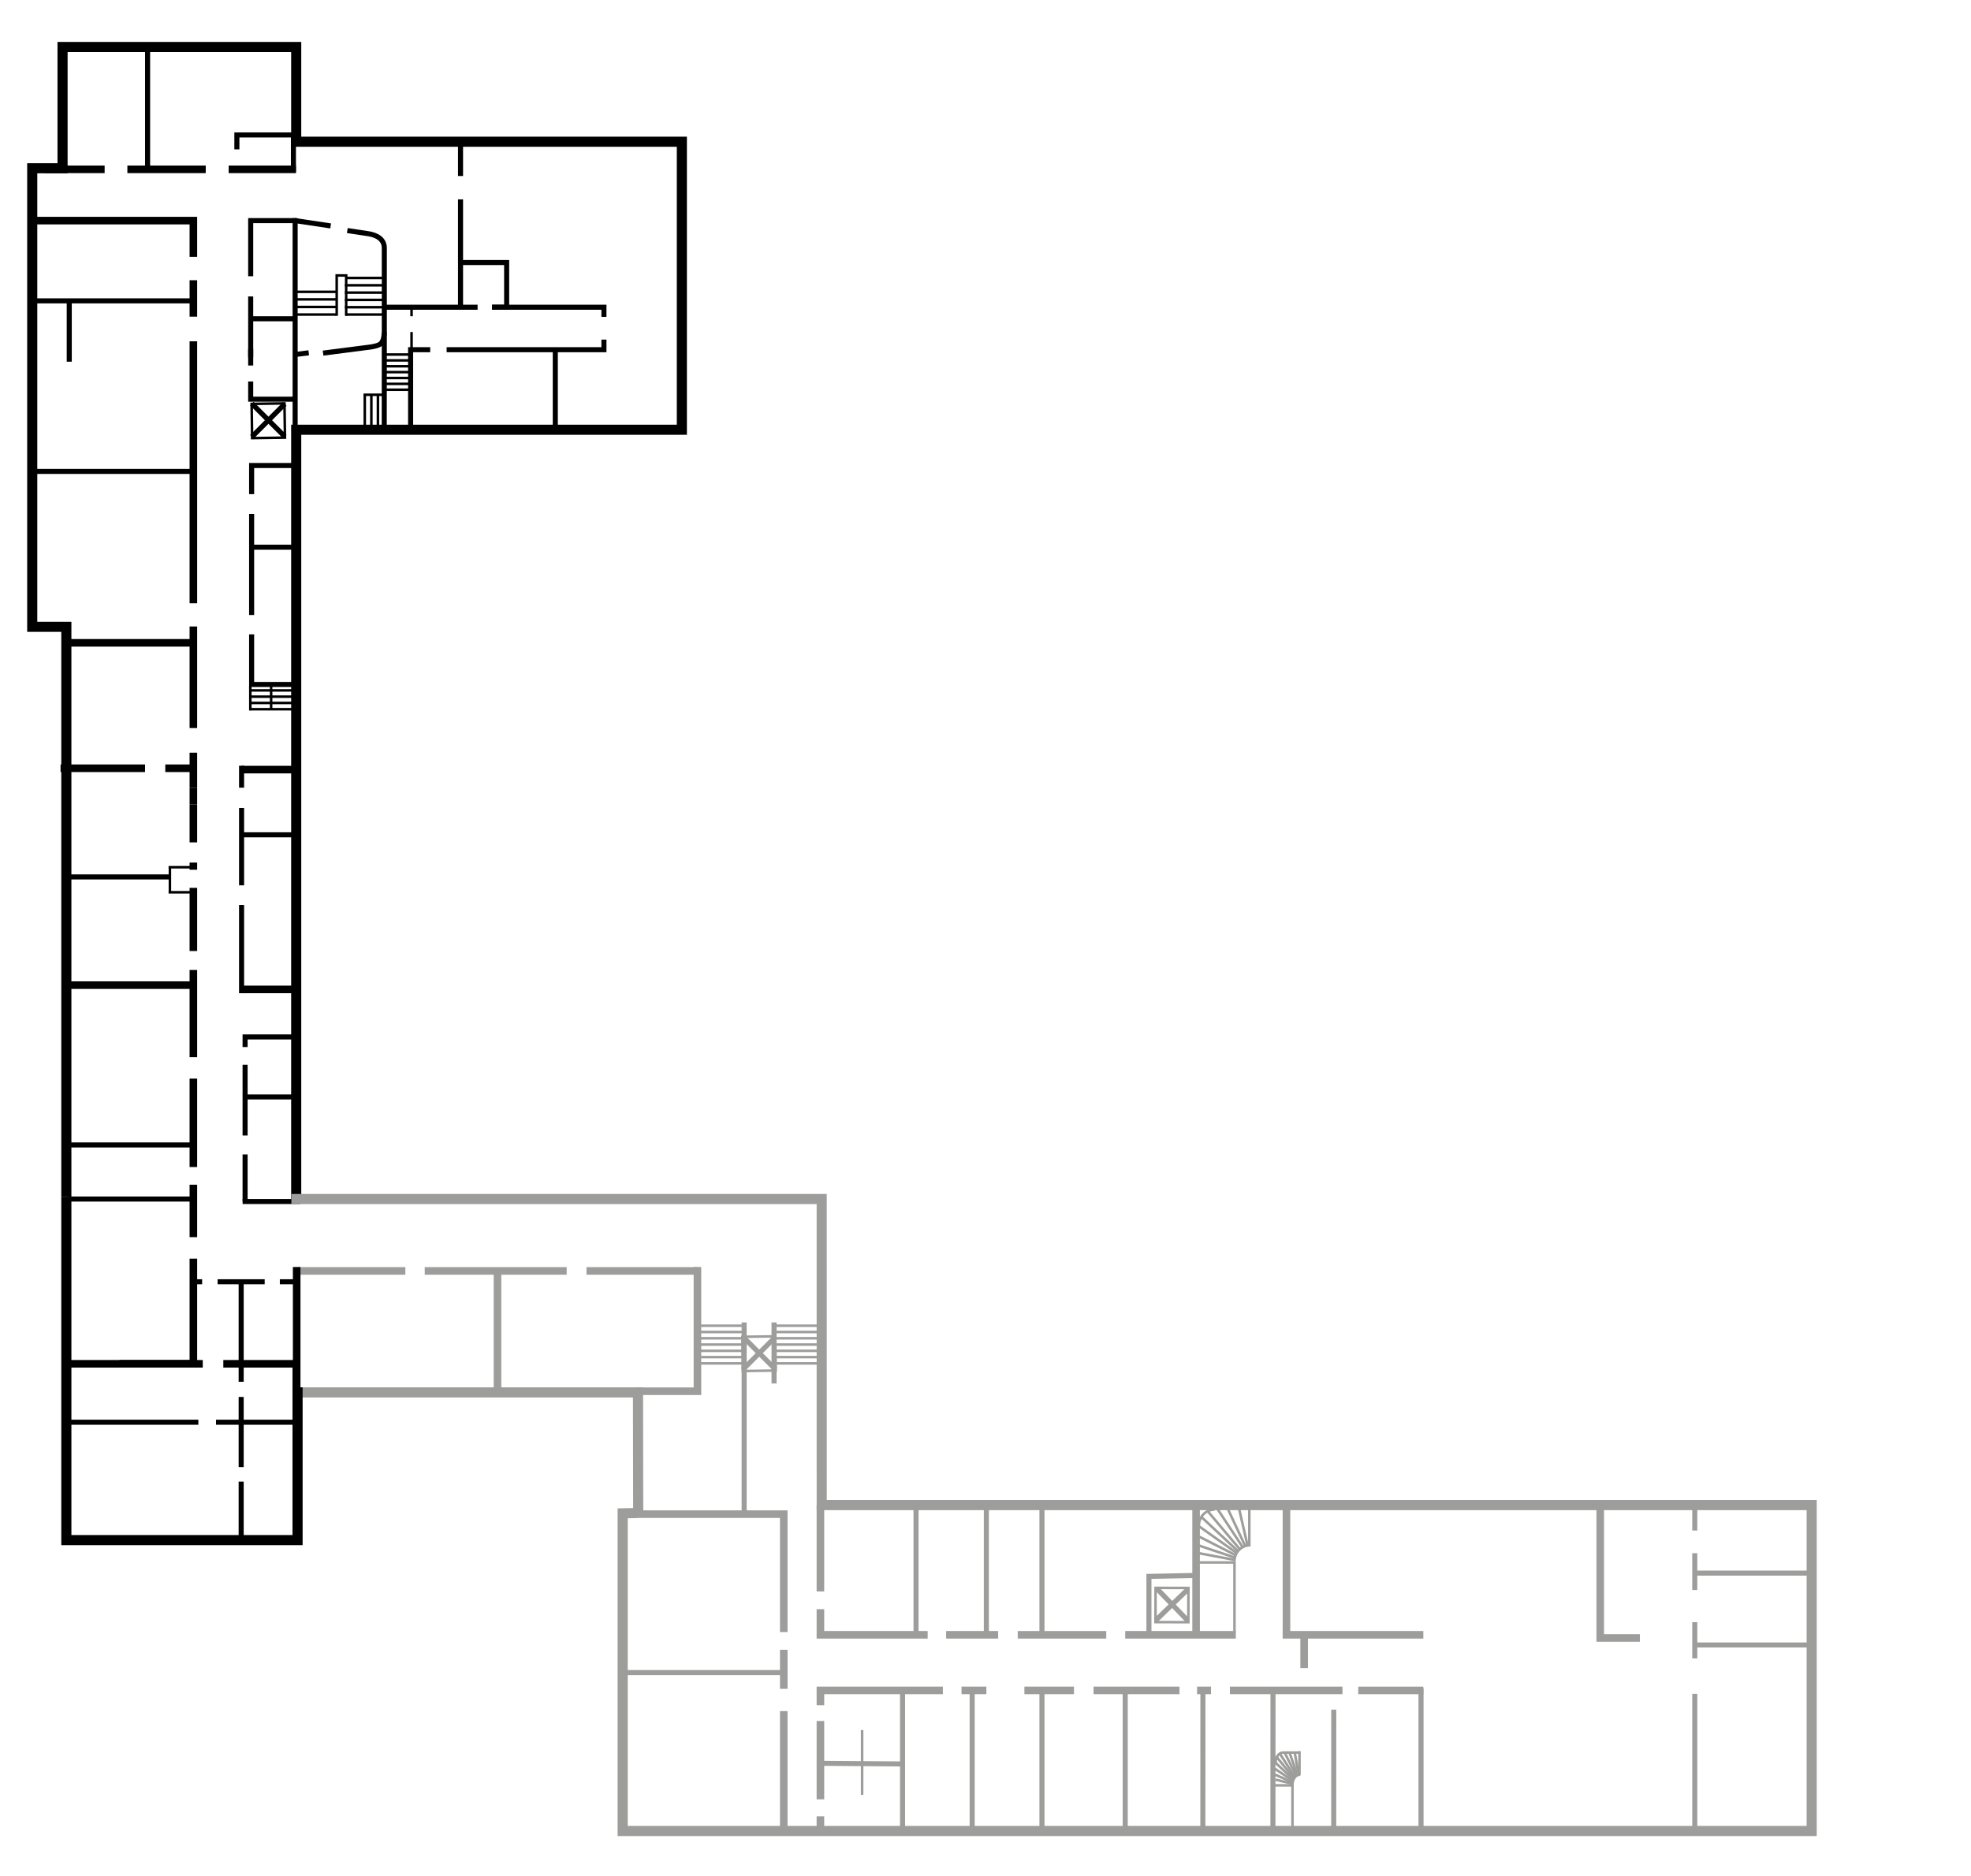
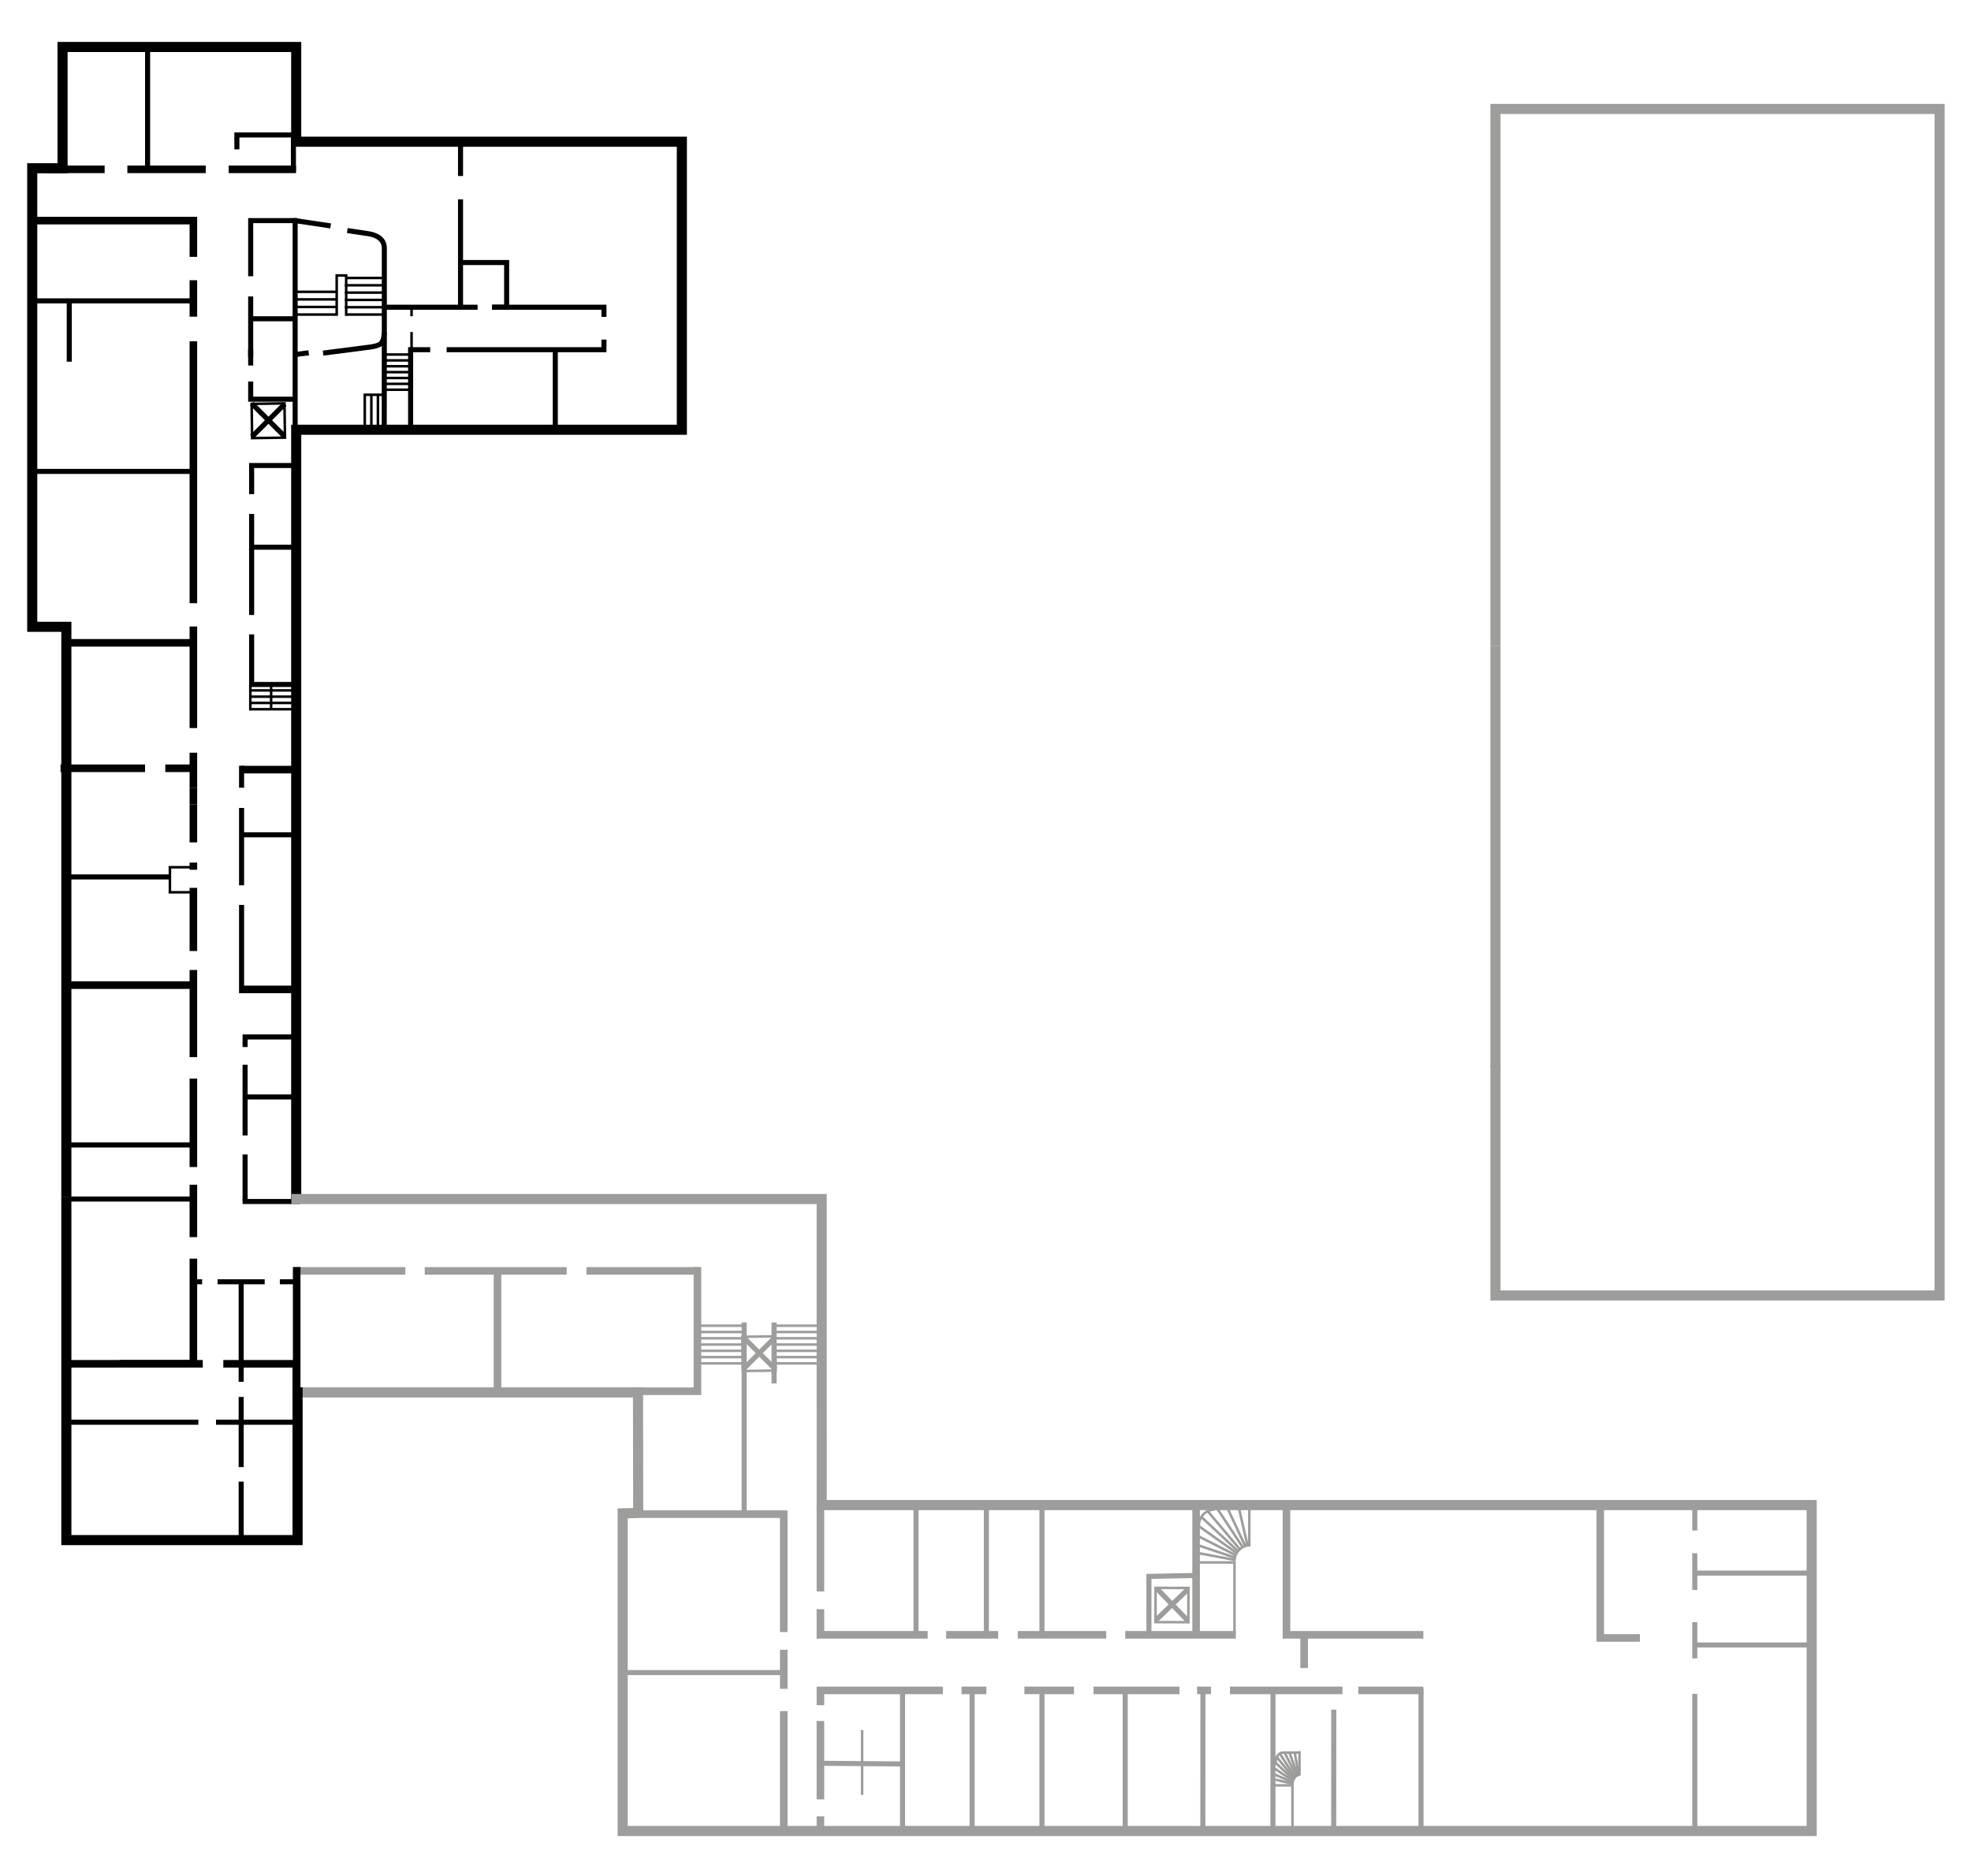
<svg xmlns="http://www.w3.org/2000/svg" xmlns:xlink="http://www.w3.org/1999/xlink" version="1.1" x="0px" y="0px" width="779.953px" height="742.45px" viewBox="0 0 779.953 742.45" enable-background="new 0 0 779.953 742.45" xml:space="preserve">
  <g id="Ebene_6" display="none">
    <g display="inline">
      <defs>
        <polygon id="SVGID_1_" points="277.919,495.791 490.907,495.791 502.034,708.105 289.046,708.105    " />
      </defs>
      <clipPath id="SVGID_2_">
        <use xlink:href="#SVGID_1_" overflow="visible" />
      </clipPath>
    </g>
    <g display="inline">
      <line fill="none" stroke="#000000" stroke-width="0.3" x1="251.137" y1="-26.418" x2="251.137" y2="9.582" />
      <line fill="none" stroke="#000000" stroke-width="0.3" x1="213.203" y1="27.582" x2="238.492" y2="27.582" />
      <line fill="none" stroke="#000000" stroke-width="0.3" x1="213.203" y1="714.867" x2="238.492" y2="714.867" />
      <line fill="none" stroke="#000000" stroke-width="0.3" x1="251.137" y1="768.867" x2="251.137" y2="732.867" />
      <line fill="none" stroke="#000000" stroke-width="0.3" x1="539.871" y1="-26.418" x2="539.871" y2="9.582" />
      <line fill="none" stroke="#000000" stroke-width="0.3" x1="577.805" y1="27.582" x2="552.516" y2="27.582" />
      <line fill="none" stroke="#000000" stroke-width="0.3" x1="577.805" y1="714.867" x2="552.516" y2="714.867" />
      <line fill="none" stroke="#000000" stroke-width="0.3" x1="539.871" y1="768.867" x2="539.871" y2="732.867" />
    </g>
    <g display="inline">
      <line fill="none" stroke="#000000" stroke-width="0.3" x1="217.608" y1="-26.418" x2="217.608" y2="9.582" />
      <line fill="none" stroke="#000000" stroke-width="0.3" x1="175.781" y1="27.582" x2="203.666" y2="27.582" />
      <line fill="none" stroke="#000000" stroke-width="0.3" x1="175.781" y1="714.867" x2="203.666" y2="714.867" />
      <line fill="none" stroke="#000000" stroke-width="0.3" x1="217.608" y1="768.867" x2="217.608" y2="732.867" />
      <line fill="none" stroke="#000000" stroke-width="0.3" x1="535.978" y1="-26.418" x2="535.978" y2="9.582" />
      <line fill="none" stroke="#000000" stroke-width="0.3" x1="577.805" y1="27.582" x2="549.92" y2="27.582" />
      <line fill="none" stroke="#000000" stroke-width="0.3" x1="577.805" y1="714.867" x2="549.92" y2="714.867" />
      <line fill="none" stroke="#000000" stroke-width="0.3" x1="535.978" y1="768.867" x2="535.978" y2="732.867" />
    </g>
  </g>
  <g id="Ebene_3" display="none">
    <g display="inline">
      <defs>
        <polygon id="SVGID_3_" points="377.335,611.692 881.094,597.732 896.882,757.041 393.123,771.001    " />
      </defs>
      <clipPath id="SVGID_4_">
        <use xlink:href="#SVGID_3_" overflow="visible" />
      </clipPath>
    </g>
  </g>
  <g id="Ebene_2" display="none">
    <g display="inline">
      <defs>
        <polygon id="SVGID_5_" points="-54.882,-2.927 116.974,-2.927 127.959,626.417 -43.896,626.417    " />
      </defs>
      <clipPath id="SVGID_6_">
        <use xlink:href="#SVGID_5_" overflow="visible" />
      </clipPath>
    </g>
    <rect x="199.781" y="117.042" display="inline" fill="none" width="171.855" height="629.344" />
    <g display="inline">
      <defs>
        <rect id="SVGID_7_" x="107.079" y="54.527" width="253.001" height="128.106" />
      </defs>
      <clipPath id="SVGID_8_">
        <use xlink:href="#SVGID_7_" overflow="visible" />
      </clipPath>
    </g>
  </g>
  <g id="Ebene_4">
    <polyline fill="none" stroke="#000000" stroke-width="4" stroke-miterlimit="10" points="26.254,473.637 26.254,248.089    12.755,248.089 12.755,66.598 24.754,66.598 24.753,18.601 117.214,18.601 117.214,56.099 269.821,56.1 269.82,170.093    117.214,170.093 117.214,474.578  " />
    <polyline fill="none" stroke="#9D9D9C" stroke-width="4" stroke-miterlimit="10" points="252.547,599.021 252.471,551.117    115.762,551.117  " />
    <polyline fill="none" stroke="#9D9D9C" stroke-width="3" stroke-miterlimit="10" points="275.987,501.482 275.987,550.643    251.271,550.643  " />
    <polyline fill="none" stroke="#000000" stroke-width="3" stroke-miterlimit="10" points="88.371,539.787 117.249,539.787    117.249,552.246  " />
    <line fill="none" stroke="#000000" stroke-width="3" stroke-miterlimit="10" x1="47.238" y1="539.787" x2="80.237" y2="539.787" />
    <polyline fill="none" stroke="#000000" stroke-width="3" stroke-miterlimit="10" points="76.523,498.162 76.523,539.787    26.928,539.787  " />
    <line fill="none" stroke="#000000" stroke-width="3" stroke-miterlimit="10" x1="76.523" y1="468.912" x2="76.523" y2="489.662" />
    <line fill="none" stroke="#000000" stroke-width="3" stroke-miterlimit="10" x1="76.523" y1="426.912" x2="76.523" y2="461.912" />
    <line fill="none" stroke="#000000" stroke-width="3" stroke-miterlimit="10" x1="76.523" y1="383.912" x2="76.523" y2="418.412" />
    <line fill="none" stroke="#000000" stroke-width="3" stroke-miterlimit="10" x1="76.523" y1="351.412" x2="76.523" y2="376.412" />
    <line fill="none" stroke="#000000" stroke-width="3" stroke-miterlimit="10" x1="76.523" y1="341.412" x2="76.523" y2="344.246" />
    <line fill="none" stroke="#000000" stroke-width="3" stroke-miterlimit="10" x1="76.523" y1="318.412" x2="76.523" y2="333.412" />
    <line fill="none" stroke="#000000" stroke-width="3" stroke-miterlimit="10" x1="76.523" y1="311.745" x2="76.523" y2="318.412" />
    <line fill="none" stroke="#000000" stroke-width="3" stroke-miterlimit="10" x1="76.523" y1="297.912" x2="76.523" y2="311.745" />
    <line fill="none" stroke="#000000" stroke-width="3" stroke-miterlimit="10" x1="76.523" y1="247.962" x2="76.523" y2="288.162" />
    <line fill="none" stroke="#000000" stroke-width="3" stroke-miterlimit="10" x1="76.523" y1="135.079" x2="76.523" y2="238.746" />
    <line fill="none" stroke="#000000" stroke-width="3" stroke-miterlimit="10" x1="76.523" y1="110.912" x2="76.523" y2="125.329" />
    <polyline fill="none" stroke="#000000" stroke-width="3" stroke-miterlimit="10" points="12.938,87.32 76.523,87.32    76.523,101.665  " />
    <line stroke="#000000" stroke-width="3" stroke-miterlimit="10" x1="24.712" y1="254.431" x2="75.612" y2="254.431" />
    <line stroke="#000000" stroke-width="2" stroke-miterlimit="10" x1="27.234" y1="474.578" x2="76.217" y2="474.578" />
    <line stroke="#000000" stroke-width="2" stroke-miterlimit="10" x1="27.234" y1="453.162" x2="76.217" y2="453.162" />
    <line stroke="#000000" stroke-width="3" stroke-miterlimit="10" x1="26.254" y1="389.912" x2="75.237" y2="389.912" />
    <line stroke="#000000" stroke-width="2" stroke-miterlimit="10" x1="25.296" y1="347.079" x2="67.237" y2="347.079" />
    <line stroke="#000000" stroke-width="3" stroke-miterlimit="10" x1="65.404" y1="304.079" x2="75.612" y2="304.079" />
    <line stroke="#000000" stroke-width="3" stroke-miterlimit="10" x1="23.962" y1="304.079" x2="57.405" y2="304.079" />
    <line stroke="#000000" stroke-width="2" stroke-miterlimit="10" x1="27.404" y1="143.157" x2="27.404" y2="119.079" />
    <line fill="none" stroke="#000000" stroke-width="3" stroke-miterlimit="10" x1="95.595" y1="391.608" x2="118.979" y2="391.608" />
    <line fill="none" stroke="#000000" stroke-width="3" stroke-miterlimit="10" x1="118.979" y1="304.609" x2="95.595" y2="304.609" />
    <line fill="none" stroke="#000000" stroke-width="2" stroke-miterlimit="10" x1="95.595" y1="358.162" x2="95.595" y2="393.108" />
    <line fill="none" stroke="#000000" stroke-width="2" stroke-miterlimit="10" x1="95.595" y1="319.776" x2="95.595" y2="350.412" />
    <line fill="none" stroke="#000000" stroke-width="2" stroke-miterlimit="10" x1="95.595" y1="303.08" x2="95.595" y2="311.776" />
    <line fill="none" stroke="#000000" stroke-width="2" stroke-miterlimit="10" x1="97.644" y1="434.162" x2="116.93" y2="434.162" />
    <polyline fill="none" stroke="#000000" stroke-width="2" stroke-miterlimit="10" points="96.987,414.412 96.987,410.412    117.75,410.412  " />
    <line fill="none" stroke="#000000" stroke-width="2" stroke-miterlimit="10" x1="96.987" y1="449.412" x2="96.987" y2="421.412" />
    <line fill="none" stroke="#000000" stroke-width="2" stroke-miterlimit="10" x1="96.987" y1="475.388" x2="96.987" y2="456.912" />
    <line fill="none" stroke="#000000" stroke-width="2" stroke-miterlimit="10" x1="118.821" y1="475.55" x2="96" y2="475.55" />
    <path fill="none" stroke="#000000" stroke-width="2" stroke-miterlimit="10" d="M77.488,53.412" />
    <line fill="none" stroke="#000000" stroke-width="2" stroke-miterlimit="10" x1="99.199" y1="117.333" x2="99.199" y2="141.41" />
    <polyline fill="none" stroke="#000000" stroke-width="2" stroke-miterlimit="10" points="117.335,87.32 99.201,87.32    99.201,109.333  " />
    <path fill="none" stroke="#000000" stroke-width="2" stroke-miterlimit="24" d="M130.843,89.416   c-7.281-1.088-14.054-2.096-14.054-2.096" />
    <path fill="none" stroke="#000000" stroke-width="2" stroke-miterlimit="24" d="M127.847,139.76   c7.733-0.984,17.002-2.168,18.89-2.428c3.708-0.667,5.042-1,5.343-5.833c0-6.083,0-28.083,0-33.333   c0-3.542-3.051-5.167-6.343-5.667c-2.03-0.309-5.014-0.758-8.305-1.251" />
    <path fill="none" stroke="#000000" stroke-width="2" stroke-miterlimit="24" d="M116.789,140.32c0,0,2.186-0.277,5.384-0.684" />
    <line fill="none" stroke="#000000" stroke-width="2" stroke-miterlimit="10" x1="116.789" y1="171.163" x2="116.789" y2="86.35" />
    <line fill="none" stroke="#9D9D9C" stroke-miterlimit="10" x1="277.303" y1="537.14" x2="294.471" y2="537.14" />
    <line fill="none" stroke="#9D9D9C" stroke-miterlimit="10" x1="277.303" y1="524.715" x2="294.471" y2="524.715" />
    <line fill="none" stroke="#9D9D9C" stroke-miterlimit="10" x1="277.303" y1="532.17" x2="294.471" y2="532.17" />
    <line fill="none" stroke="#9D9D9C" stroke-miterlimit="10" x1="277.303" y1="534.654" x2="294.471" y2="534.654" />
    <line fill="none" stroke="#9D9D9C" stroke-miterlimit="10" x1="277.303" y1="529.685" x2="294.471" y2="529.685" />
    <line fill="none" stroke="#9D9D9C" stroke-miterlimit="10" x1="277.303" y1="527.2" x2="294.471" y2="527.2" />
    <line fill="none" stroke="#9D9D9C" stroke-miterlimit="10" x1="277.303" y1="539.624" x2="294.471" y2="539.624" />
    <line fill="none" stroke="#9D9D9C" stroke-width="2" stroke-miterlimit="10" x1="306.303" y1="523.412" x2="306.303" y2="547.577" />
    <line fill="none" stroke="#9D9D9C" stroke-width="2" stroke-miterlimit="10" x1="294.471" y1="599.021" x2="294.471" y2="523.412" />
    <line fill="none" stroke="#000000" stroke-width="2" stroke-miterlimit="10" x1="95.595" y1="330.412" x2="116.943" y2="330.412" />
    <line fill="none" stroke="#9D9D9C" stroke-miterlimit="10" x1="306.303" y1="537.14" x2="323.471" y2="537.14" />
    <line fill="none" stroke="#9D9D9C" stroke-miterlimit="10" x1="306.303" y1="524.715" x2="323.471" y2="524.715" />
    <line fill="none" stroke="#9D9D9C" stroke-miterlimit="10" x1="306.303" y1="532.17" x2="323.471" y2="532.17" />
    <line fill="none" stroke="#9D9D9C" stroke-miterlimit="10" x1="306.303" y1="534.654" x2="323.471" y2="534.654" />
    <line fill="none" stroke="#9D9D9C" stroke-miterlimit="10" x1="306.303" y1="529.685" x2="323.471" y2="529.685" />
    <line fill="none" stroke="#9D9D9C" stroke-miterlimit="10" x1="306.303" y1="527.2" x2="323.471" y2="527.2" />
    <line fill="none" stroke="#9D9D9C" stroke-miterlimit="10" x1="306.303" y1="539.624" x2="323.471" y2="539.624" />
    <polyline fill="none" stroke="#000000" stroke-width="2" stroke-miterlimit="10" points="99.199,150.998 99.199,157.999    117.214,157.999  " />
    <line fill="none" stroke="#000000" stroke-width="2" stroke-miterlimit="10" x1="99.199" y1="138.164" x2="99.199" y2="144.665" />
    <g>
      <g>
        <line fill="none" stroke="#000000" stroke-width="2" stroke-miterlimit="10" x1="112.67" y1="172.759" x2="99.668" y2="159.759" />
        <line fill="none" stroke="#000000" stroke-width="2" stroke-miterlimit="10" x1="112.668" y1="159.896" x2="99.668" y2="172.897" />
      </g>
      <rect x="99.669" y="159.759" transform="matrix(-0.9999 0.0146 -0.0146 -0.9999 214.7605 331.501)" fill="none" stroke="#000000" stroke-miterlimit="10" width="13.001" height="13.551" />
    </g>
    <g>
      <g>
        <line fill="none" stroke="#9D9D9C" stroke-width="2" stroke-miterlimit="10" x1="306.887" y1="542" x2="293.885" y2="529" />
        <line fill="none" stroke="#9D9D9C" stroke-width="2" stroke-miterlimit="10" x1="306.885" y1="529.137" x2="293.885" y2="542.139" />
      </g>
      <rect x="293.886" y="529" transform="matrix(-0.9999 0.0146 -0.0146 -0.9999 608.5478 1067.118)" fill="none" stroke="#9D9D9C" stroke-miterlimit="10" width="13.001" height="13.551" />
    </g>
    <polyline fill="none" stroke="#000000" stroke-width="2" stroke-miterlimit="10" points="93.737,59.121 93.737,53.412    116.112,53.412 116.112,68.156  " />
    <line fill="none" stroke="#000000" stroke-width="2" stroke-miterlimit="10" x1="99.375" y1="126.165" x2="116.418" y2="126.165" />
    <polyline fill="none" stroke="#9D9D9C" stroke-width="4" stroke-miterlimit="10" points="325.068,595.708 325.068,595.708    716.908,595.71 716.91,724.704 246.402,724.702 246.402,598.967 252.383,598.84 252.383,598.84  " />
    <line fill="none" stroke="#9D9D9C" stroke-width="2" stroke-miterlimit="10" x1="670.65" y1="670.413" x2="670.65" y2="724.704" />
    <line fill="none" stroke="#9D9D9C" stroke-width="2" stroke-miterlimit="10" x1="670.65" y1="642.052" x2="670.65" y2="656.393" />
    <line fill="none" stroke="#9D9D9C" stroke-width="2" stroke-miterlimit="10" x1="670.648" y1="614.752" x2="670.648" y2="629.312" />
    <line fill="none" stroke="#9D9D9C" stroke-width="3" stroke-miterlimit="10" x1="324.65" y1="629.912" x2="324.65" y2="595.709" />
    <polyline fill="none" stroke="#9D9D9C" stroke-width="3" stroke-miterlimit="10" points="367.093,647.049 324.65,647.049    324.65,636.912  " />
    <line fill="none" stroke="#9D9D9C" stroke-width="3" stroke-miterlimit="10" x1="394.987" y1="647.049" x2="374.404" y2="647.049" />
    <line fill="none" stroke="#9D9D9C" stroke-width="3" stroke-miterlimit="10" x1="437.76" y1="647.05" x2="402.737" y2="647.049" />
    <line fill="none" stroke="#9D9D9C" stroke-width="3" stroke-miterlimit="10" x1="489.029" y1="647.049" x2="445.266" y2="647.049" />
    <path fill="none" stroke="#9D9D9C" stroke-width="3" stroke-miterlimit="10" d="M473.314,647.049" />
    <line fill="none" stroke="#9D9D9C" stroke-width="3" stroke-miterlimit="10" x1="563.238" y1="647.05" x2="507.57" y2="647.05" />
    <polyline fill="none" stroke="#9D9D9C" stroke-width="3" stroke-miterlimit="10" points="633.236,596.958 633.238,648.298    648.93,648.298  " />
    <line fill="none" stroke="#9D9D9C" stroke-width="3" stroke-miterlimit="10" x1="324.65" y1="718.912" x2="324.65" y2="724.703" />
    <line fill="none" stroke="#9D9D9C" stroke-width="3" stroke-miterlimit="10" x1="324.65" y1="681.162" x2="324.65" y2="712.162" />
    <polyline fill="none" stroke="#9D9D9C" stroke-width="3" stroke-miterlimit="10" points="373.113,669.049 324.65,669.049    324.65,674.912  " />
    <line fill="none" stroke="#9D9D9C" stroke-width="3" stroke-miterlimit="10" x1="390.316" y1="669.049" x2="380.487" y2="669.049" />
    <line fill="none" stroke="#9D9D9C" stroke-width="3" stroke-miterlimit="10" x1="424.987" y1="669.049" x2="405.371" y2="669.049" />
    <line fill="none" stroke="#9D9D9C" stroke-width="3" stroke-miterlimit="10" x1="466.737" y1="669.049" x2="432.737" y2="669.049" />
    <line fill="none" stroke="#9D9D9C" stroke-width="3" stroke-miterlimit="10" x1="479.209" y1="669.049" x2="473.706" y2="669.049" />
    <path fill="none" stroke="#9D9D9C" stroke-width="3" stroke-miterlimit="10" d="M475.984,669.049" />
    <line fill="none" stroke="#9D9D9C" stroke-width="3" stroke-miterlimit="10" x1="531.237" y1="669.05" x2="486.701" y2="669.05" />
    <line fill="none" stroke="#9D9D9C" stroke-width="3" stroke-miterlimit="10" x1="563.238" y1="669.049" x2="537.487" y2="669.05" />
    <line fill="none" stroke="#9D9D9C" stroke-width="2" stroke-miterlimit="10" x1="390.316" y1="595.709" x2="390.316" y2="647.049" />
    <polyline fill="none" stroke="#9D9D9C" stroke-width="2" stroke-miterlimit="10" points="454.648,647.049 454.65,623.931    473.314,623.551  " />
    <line fill="none" stroke="#9D9D9C" stroke-width="2" stroke-miterlimit="10" x1="562.321" y1="668.313" x2="562.321" y2="723.968" />
    <line fill="none" stroke="#9D9D9C" stroke-width="2" stroke-miterlimit="10" x1="503.742" y1="669" x2="503.717" y2="724.703" />
    <line fill="none" stroke="#9D9D9C" stroke-width="2" stroke-miterlimit="10" x1="476.01" y1="669.049" x2="475.984" y2="724.704" />
    <line fill="none" stroke="#9D9D9C" stroke-width="2" stroke-miterlimit="10" x1="384.696" y1="669.049" x2="384.696" y2="724.703" />
    <line fill="none" stroke="#9D9D9C" stroke-width="2" stroke-miterlimit="10" x1="357.152" y1="669" x2="357.152" y2="724.653" />
    <line fill="none" stroke="#9D9D9C" stroke-width="3" stroke-miterlimit="10" x1="473.316" y1="595.709" x2="473.314" y2="647.049" />
    <line fill="none" stroke="#9D9D9C" stroke-width="3" stroke-miterlimit="10" x1="509.074" y1="595.71" x2="509.078" y2="647.05" />
    <line fill="none" stroke="#9D9D9C" stroke-width="2" stroke-miterlimit="10" x1="670.648" y1="651.079" x2="716.91" y2="651.079" />
    <line fill="none" stroke="#9D9D9C" stroke-width="3" stroke-miterlimit="10" x1="310.148" y1="677.244" x2="310.15" y2="724.703" />
    <line fill="none" stroke="#9D9D9C" stroke-width="3" stroke-miterlimit="10" x1="310.15" y1="652.974" x2="310.15" y2="668.436" />
    <polyline fill="none" stroke="#9D9D9C" stroke-width="3" stroke-miterlimit="10" points="252.385,599.299 310.15,599.299    310.148,645.957  " />
    <line fill="none" stroke="#9D9D9C" stroke-width="2" stroke-miterlimit="10" x1="246.4" y1="662.001" x2="310.15" y2="662.001" />
    <line fill="none" stroke="#9D9D9C" stroke-width="2" stroke-linecap="round" stroke-miterlimit="10" x1="469.58" y1="640.981" x2="457.989" y2="628.981" />
    <line fill="none" stroke="#9D9D9C" stroke-width="2" stroke-linecap="round" stroke-miterlimit="10" x1="469.782" y1="629.312" x2="457.782" y2="640.901" />
    <rect x="457.282" y="628.481" transform="matrix(-1 -0.0029 0.0029 -1 925.7014 1271.87)" fill="none" stroke="#9D9D9C" stroke-miterlimit="10" width="13" height="13.552" />
    <line fill="none" stroke="#9D9D9C" stroke-width="2" stroke-miterlimit="10" x1="412.316" y1="594.89" x2="412.316" y2="646.229" />
    <line fill="none" stroke="#9D9D9C" stroke-width="2" stroke-miterlimit="10" x1="362.487" y1="595.709" x2="362.487" y2="647.049" />
    <polyline fill="none" stroke="#9D9D9C" stroke-miterlimit="10" points="473.588,618.412 488.502,618.412 488.502,646.229  " />
    <line fill="none" stroke="#9D9D9C" stroke-miterlimit="10" x1="474.05" y1="603.808" x2="489.379" y2="614.681" />
    <line fill="none" stroke="#9D9D9C" stroke-miterlimit="10" x1="475.387" y1="600.402" x2="489.88" y2="613.949" />
    <line fill="none" stroke="#9D9D9C" stroke-miterlimit="10" x1="477.906" y1="598.124" x2="490.603" y2="613.183" />
    <line fill="none" stroke="#9D9D9C" stroke-miterlimit="10" x1="481.656" y1="597.058" x2="491.746" y2="612.363" />
    <line fill="none" stroke="#9D9D9C" stroke-miterlimit="10" x1="485.8" y1="597.058" x2="492.8" y2="612.037" />
    <line fill="none" stroke="#9D9D9C" stroke-miterlimit="10" x1="490.3" y1="597.058" x2="493.612" y2="611.483" />
    <path fill="none" stroke="#9D9D9C" stroke-miterlimit="10" d="M488.502,617.918c0-3.501,2.795-6.333,6.25-6.333" />
    <line fill="none" stroke="#9D9D9C" stroke-miterlimit="10" x1="494.377" y1="596.36" x2="494.377" y2="612.037" />
    <line fill="none" stroke="#9D9D9C" stroke-miterlimit="10" x1="474.404" y1="614.752" x2="488.549" y2="617.412" />
    <line fill="none" stroke="#9D9D9C" stroke-miterlimit="10" x1="474.05" y1="611.6" x2="488.502" y2="616.443" />
    <line fill="none" stroke="#9D9D9C" stroke-miterlimit="10" x1="473.588" y1="607.725" x2="488.853" y2="615.475" />
    <path fill="none" stroke="#9D9D9C" stroke-miterlimit="10" d="M474.404,603.808c0-3.501,2.795-6.333,6.25-6.333" />
    <line fill="none" stroke="#9D9D9C" stroke-width="2" stroke-miterlimit="10" x1="325.165" y1="697.912" x2="357.152" y2="698.162" />
    <line fill="none" stroke="#9D9D9C" stroke-width="2" stroke-miterlimit="10" x1="412.316" y1="668.313" x2="412.316" y2="723.967" />
    <line fill="none" stroke="#9D9D9C" stroke-width="2" stroke-miterlimit="10" x1="445.266" y1="668.313" x2="445.266" y2="723.967" />
    <line fill="none" stroke="#9D9D9C" stroke-width="2" stroke-miterlimit="10" x1="527.794" y1="676.662" x2="527.769" y2="724.704" />
    <line fill="none" stroke="#9D9D9C" stroke-width="3" stroke-miterlimit="10" x1="516.071" y1="647.05" x2="516.071" y2="660.206" />
    <line fill="none" stroke="#9D9D9C" stroke-miterlimit="10" x1="341.159" y1="684.745" x2="341.159" y2="710.412" />
    <line fill="none" stroke="#9D9D9C" stroke-width="3" stroke-miterlimit="10" x1="232.077" y1="503.028" x2="275.987" y2="503.028" />
    <line fill="none" stroke="#9D9D9C" stroke-width="3" stroke-miterlimit="10" x1="168.071" y1="503.028" x2="224.237" y2="503.028" />
    <line fill="none" stroke="#9D9D9C" stroke-width="3" stroke-miterlimit="10" x1="117.75" y1="503.028" x2="160.405" y2="503.028" />
    <line fill="none" stroke="#9D9D9C" stroke-width="3" stroke-miterlimit="10" x1="196.869" y1="503.028" x2="196.869" y2="551.117" />
    <line fill="none" stroke="#000000" stroke-width="2" stroke-miterlimit="10" x1="85.488" y1="562.912" x2="116.93" y2="562.912" />
    <line fill="none" stroke="#000000" stroke-width="2" stroke-miterlimit="10" x1="26.678" y1="562.912" x2="78.487" y2="562.912" />
    <line fill="none" stroke="#000000" stroke-width="2" stroke-miterlimit="10" x1="95.433" y1="546.912" x2="95.433" y2="507.32" />
    <line fill="none" stroke="#000000" stroke-width="2" stroke-miterlimit="10" x1="95.433" y1="580.662" x2="95.433" y2="552.912" />
    <line fill="none" stroke="#000000" stroke-width="2" stroke-miterlimit="10" x1="95.433" y1="609.57" x2="95.433" y2="586.412" />
    <line fill="none" stroke="#000000" stroke-width="2" stroke-miterlimit="10" x1="110.738" y1="507.32" x2="116.93" y2="507.32" />
    <line fill="none" stroke="#000000" stroke-width="2" stroke-miterlimit="10" x1="86.112" y1="507.32" x2="104.738" y2="507.32" />
    <line fill="none" stroke="#000000" stroke-width="2" stroke-miterlimit="10" x1="76.523" y1="507.32" x2="79.988" y2="507.32" />
    <line fill="none" stroke="#000000" stroke-width="2" stroke-miterlimit="10" x1="12.755" y1="186.579" x2="76.523" y2="186.579" />
    <polyline fill="none" stroke="#000000" stroke-width="2" stroke-miterlimit="10" points="99.571,195.579 99.571,184.246    117.124,184.246  " />
    <line fill="none" stroke="#000000" stroke-width="2" stroke-miterlimit="10" x1="99.571" y1="243.412" x2="99.571" y2="203.412" />
    <polyline fill="none" stroke="#000000" stroke-width="2" stroke-miterlimit="10" points="117.124,270.912 99.571,270.912    99.571,251.079  " />
    <line fill="none" stroke="#000000" stroke-width="2" stroke-miterlimit="10" x1="99.571" y1="216.579" x2="117.124" y2="216.579" />
    <line fill="none" stroke="#000000" stroke-width="2" stroke-miterlimit="10" x1="12.755" y1="119.08" x2="76.523" y2="119.08" />
    <line fill="none" stroke="#000000" stroke-width="3" stroke-miterlimit="10" x1="50.405" y1="67.021" x2="81.414" y2="67.021" />
    <line fill="none" stroke="#000000" stroke-width="3" stroke-miterlimit="10" x1="17.646" y1="67.021" x2="41.404" y2="67.021" />
    <line fill="none" stroke="#9D9D9C" stroke-width="2" stroke-miterlimit="10" x1="670.648" y1="622.628" x2="716.91" y2="622.628" />
    <line fill="none" stroke="#9D9D9C" stroke-width="2" stroke-miterlimit="10" x1="670.648" y1="595.192" x2="670.648" y2="605.773" />
    <polyline fill="none" stroke="#9D9D9C" stroke-miterlimit="10" points="504.4,706.641 511.447,706.641 511.447,723.892  " />
    <line fill="none" stroke="#9D9D9C" stroke-miterlimit="10" x1="504.618" y1="697.585" x2="511.861" y2="704.327" />
    <line fill="none" stroke="#9D9D9C" stroke-miterlimit="10" x1="505.25" y1="695.474" x2="512.099" y2="703.873" />
    <line fill="none" stroke="#9D9D9C" stroke-miterlimit="10" x1="506.44" y1="694.061" x2="512.439" y2="703.398" />
    <line fill="none" stroke="#9D9D9C" stroke-miterlimit="10" x1="508.213" y1="693.399" x2="512.98" y2="702.891" />
    <line fill="none" stroke="#9D9D9C" stroke-miterlimit="10" x1="510.171" y1="693.399" x2="513.478" y2="702.688" />
    <line fill="none" stroke="#9D9D9C" stroke-miterlimit="10" x1="512.297" y1="693.399" x2="513.862" y2="702.344" />
    <path fill="none" stroke="#9D9D9C" stroke-miterlimit="10" d="M511.447,706.334c0-2.17,1.32-3.927,2.953-3.927" />
    <polyline fill="none" stroke="#9D9D9C" stroke-miterlimit="10" points="514.224,693.1 514.224,694.031 514.224,702.688  " />
    <line fill="none" stroke="#9D9D9C" stroke-miterlimit="10" x1="504.786" y1="704.372" x2="511.47" y2="706.021" />
    <line fill="none" stroke="#9D9D9C" stroke-miterlimit="10" x1="504.618" y1="702.417" x2="511.447" y2="705.421" />
    <line fill="none" stroke="#9D9D9C" stroke-miterlimit="10" x1="504.4" y1="700.013" x2="511.613" y2="704.819" />
    <path fill="none" stroke="#9D9D9C" stroke-miterlimit="10" d="M504.786,697.585c0-2.172,1.32-3.928,2.953-3.928h6.484" />
    <path fill="none" stroke="#000000" stroke-miterlimit="10" d="M67.237,342.996v10.166 M77.362,343.25H66.706 M66.706,353.162   h10.657" />
    <line fill="none" stroke="#000000" stroke-miterlimit="10" x1="98.703" y1="273.253" x2="115.871" y2="273.253" />
    <line fill="none" stroke="#000000" stroke-miterlimit="10" x1="98.703" y1="280.708" x2="115.871" y2="280.708" />
    <line fill="none" stroke="#000000" stroke-miterlimit="10" x1="98.703" y1="278.223" x2="115.871" y2="278.223" />
    <line fill="none" stroke="#000000" stroke-miterlimit="10" x1="98.703" y1="275.738" x2="115.871" y2="275.738" />
    <line fill="none" stroke="#000000" stroke-miterlimit="10" x1="99.056" y1="271.473" x2="99.056" y2="281.162" />
    <line fill="none" stroke="#000000" stroke-miterlimit="10" x1="107.287" y1="270.894" x2="107.287" y2="280.583" />
    <line stroke="#000000" stroke-width="2" stroke-miterlimit="10" x1="58.404" y1="67.021" x2="58.404" y2="17.746" />
    <line fill="none" stroke="#000000" stroke-miterlimit="10" x1="116.789" y1="121.498" x2="133.067" y2="121.498" />
    <line fill="none" stroke="#000000" stroke-miterlimit="10" x1="116.789" y1="118.501" x2="133.067" y2="118.501" />
    <line fill="none" stroke="#000000" stroke-miterlimit="10" x1="116.789" y1="124.495" x2="133.067" y2="124.495" />
    <line fill="none" stroke="#000000" stroke-miterlimit="10" x1="116.789" y1="115.504" x2="133.067" y2="115.504" />
    <polyline fill="none" stroke="#000000" stroke-miterlimit="10" points="133.237,124.984 133.237,109.021 136.987,109.021    136.987,124.984  " />
    <line fill="none" stroke="#000000" stroke-miterlimit="10" x1="136.479" y1="121.6" x2="152.051" y2="121.6" />
    <line fill="none" stroke="#000000" stroke-miterlimit="10" x1="136.479" y1="118.705" x2="152.051" y2="118.705" />
    <line fill="none" stroke="#000000" stroke-miterlimit="10" x1="136.653" y1="124.495" x2="152.051" y2="124.495" />
    <line fill="none" stroke="#000000" stroke-miterlimit="10" x1="136.479" y1="115.81" x2="152.051" y2="115.81" />
    <line fill="none" stroke="#000000" stroke-miterlimit="10" x1="136.479" y1="112.915" x2="152.051" y2="112.915" />
    <line fill="none" stroke="#000000" stroke-miterlimit="10" x1="137.027" y1="110.02" x2="152.599" y2="110.02" />
    <line fill="none" stroke="#000000" stroke-width="2" stroke-miterlimit="24" x1="152.08" y1="131.499" x2="152.051" y2="168.282" />
    <polyline fill="none" stroke="#000000" stroke-width="2" stroke-miterlimit="24" points="194.738,121.6 200.487,121.6    200.487,103.912 181.987,103.912  " />
    <polyline fill="none" stroke="#000000" stroke-width="2" stroke-miterlimit="24" points="184.011,121.6 152.051,121.6    188.987,121.6  " />
    <polyline fill="none" stroke="#000000" stroke-width="2" stroke-miterlimit="24" points="238.987,125.412 238.987,121.6    200.738,121.6 194.738,121.6  " />
    <polyline fill="none" stroke="#000000" stroke-width="2" stroke-miterlimit="24" points="176.737,138.412 238.987,138.412    238.987,134.412  " />
    <polyline fill="none" stroke="#000000" stroke-width="2" stroke-miterlimit="24" points="162.487,170.093 162.487,138.412    170.237,138.412  " />
    <line fill="none" stroke="#000000" stroke-width="2" stroke-miterlimit="24" x1="182.237" y1="78.912" x2="182.237" y2="121.6" />
    <line fill="none" stroke="#000000" stroke-width="2" stroke-miterlimit="24" x1="182.237" y1="56.1" x2="182.237" y2="69.662" />
    <line fill="none" stroke="#000000" stroke-width="2" stroke-miterlimit="24" x1="219.737" y1="137.825" x2="219.737" y2="168.282" />
    <line fill="none" stroke="#000000" stroke-miterlimit="24" x1="162.862" y1="131.412" x2="162.862" y2="137.787" />
    <line fill="none" stroke="#000000" stroke-miterlimit="24" x1="162.862" y1="122.327" x2="162.862" y2="125.163" />
    <line fill="none" stroke="#000000" stroke-miterlimit="24" x1="152.08" y1="154.253" x2="161.83" y2="154.253" />
    <line fill="none" stroke="#000000" stroke-miterlimit="24" x1="152.08" y1="140.32" x2="161.83" y2="140.32" />
    <line fill="none" stroke="#000000" stroke-miterlimit="24" x1="152.08" y1="147.286" x2="161.83" y2="147.286" />
    <line fill="none" stroke="#000000" stroke-miterlimit="24" x1="152.08" y1="144.964" x2="161.83" y2="144.964" />
    <line fill="none" stroke="#000000" stroke-miterlimit="24" x1="152.08" y1="142.642" x2="161.83" y2="142.642" />
    <line fill="none" stroke="#000000" stroke-miterlimit="24" x1="152.08" y1="151.931" x2="161.83" y2="151.931" />
    <line fill="none" stroke="#000000" stroke-miterlimit="24" x1="152.08" y1="149.608" x2="161.83" y2="149.608" />
    <line fill="none" stroke="#000000" stroke-miterlimit="24" x1="149.55" y1="168.282" x2="149.55" y2="156.246" />
    <line fill="none" stroke="#000000" stroke-miterlimit="24" x1="146.95" y1="168.282" x2="146.95" y2="156.246" />
    <line fill="none" stroke="#000000" stroke-miterlimit="24" x1="144.35" y1="168.615" x2="144.35" y2="156.246" />
    <line fill="none" stroke="#000000" stroke-miterlimit="24" x1="143.846" y1="156.246" x2="151.531" y2="156.246" />
    <line fill="none" stroke="#000000" stroke-width="3" stroke-miterlimit="10" x1="90.487" y1="67.021" x2="117.112" y2="67.021" />
    <polyline fill="none" stroke="#9D9D9C" stroke-width="4" stroke-miterlimit="10" points="115.303,474.578 325.154,474.578    325.165,597.377  " />
    <line fill="none" stroke="#000000" stroke-width="3" stroke-miterlimit="10" x1="117.4" y1="552.246" x2="117.4" y2="501.482" />
    <polyline fill="none" stroke="#000000" stroke-width="4" stroke-miterlimit="10" points="117.75,549.1 117.75,609.57    26.254,609.57 26.254,473.637  " />
-   </g>
-   <g id="Ebene_5" display="none">
-     <path display="inline" fill="none" stroke="#000000" stroke-miterlimit="10" d="M234.395,91.294c5.159,0,9.333-3.458,9.333-7.73   h-9.333" />
-     <path display="inline" fill="none" stroke="#000000" stroke-miterlimit="10" d="M233.137,156.617c5.159,0,9.333-3.458,9.333-7.73   h-9.333" />
-     <path display="inline" fill="none" stroke="#000000" stroke-miterlimit="10" d="M233.137,272.867c5.159,0,9.333-3.458,9.333-7.73   h-9.333" />
-     <path display="inline" fill="none" stroke="#000000" stroke-miterlimit="10" d="M233.137,289.115c5.159,0,9.333,3.458,9.333,7.73   h-9.333" />
-     <path display="inline" fill="none" stroke="#000000" stroke-miterlimit="10" d="M233.137,310.529c5.159,0,9.333,3.458,9.333,7.73   h-9.333" />
-     <path display="inline" fill="none" stroke="#000000" stroke-miterlimit="10" d="M233.887,355.262c5.159,0,9.333,3.457,9.333,7.729   h-9.333" />
-     <path display="inline" fill="none" stroke="#000000" stroke-miterlimit="10" d="M233.137,396.194c5.159,0,9.333,3.457,9.333,7.729   h-9.333" />
-     <path display="inline" fill="none" stroke="#000000" stroke-miterlimit="10" d="M233.887,440.937c5.159,0,9.333,3.457,9.333,7.729   h-9.333" />
-     <path display="inline" fill="none" stroke="#000000" stroke-miterlimit="10" d="M233.887,457.184c5.159,0,9.333,3.457,9.333,7.729   h-9.333" />
-     <path display="inline" fill="none" stroke="#000000" stroke-miterlimit="10" d="M233.887,512.456c5.159,0,9.333,3.457,9.333,7.729   h-9.333" />
-     <path display="inline" fill="none" stroke="#000000" stroke-miterlimit="10" d="M253.765,382.882c-5.159,0-9.333,3.457-9.333,7.729   h9.333" />
-     <path display="inline" fill="none" stroke="#000000" stroke-miterlimit="10" d="M321.273,527.32c0-5.159-3.457-9.333-7.729-9.333   v9.333" />
-     <path display="inline" fill="none" stroke="#000000" stroke-miterlimit="10" d="M386.813,527.32c0-5.159-3.457-9.333-7.729-9.333   v9.333" />
-     <path display="inline" fill="none" stroke="#000000" stroke-miterlimit="10" d="M253.303,566.887c0-5.159,3.457-9.333,7.729-9.333   v9.333" />
+     <line fill="none" stroke="#9D9D9C" stroke-width="4" stroke-miterlimit="10" x1="591.775" y1="422.46" x2="591.775" y2="255.588" />
+     <polyline fill="none" stroke="#9D9D9C" stroke-width="4" stroke-miterlimit="10" points="591.775,255.588 591.775,43.119    767.522,43.119 767.522,512.741 591.775,512.741 591.775,421.563  " />
  </g>
</svg>
